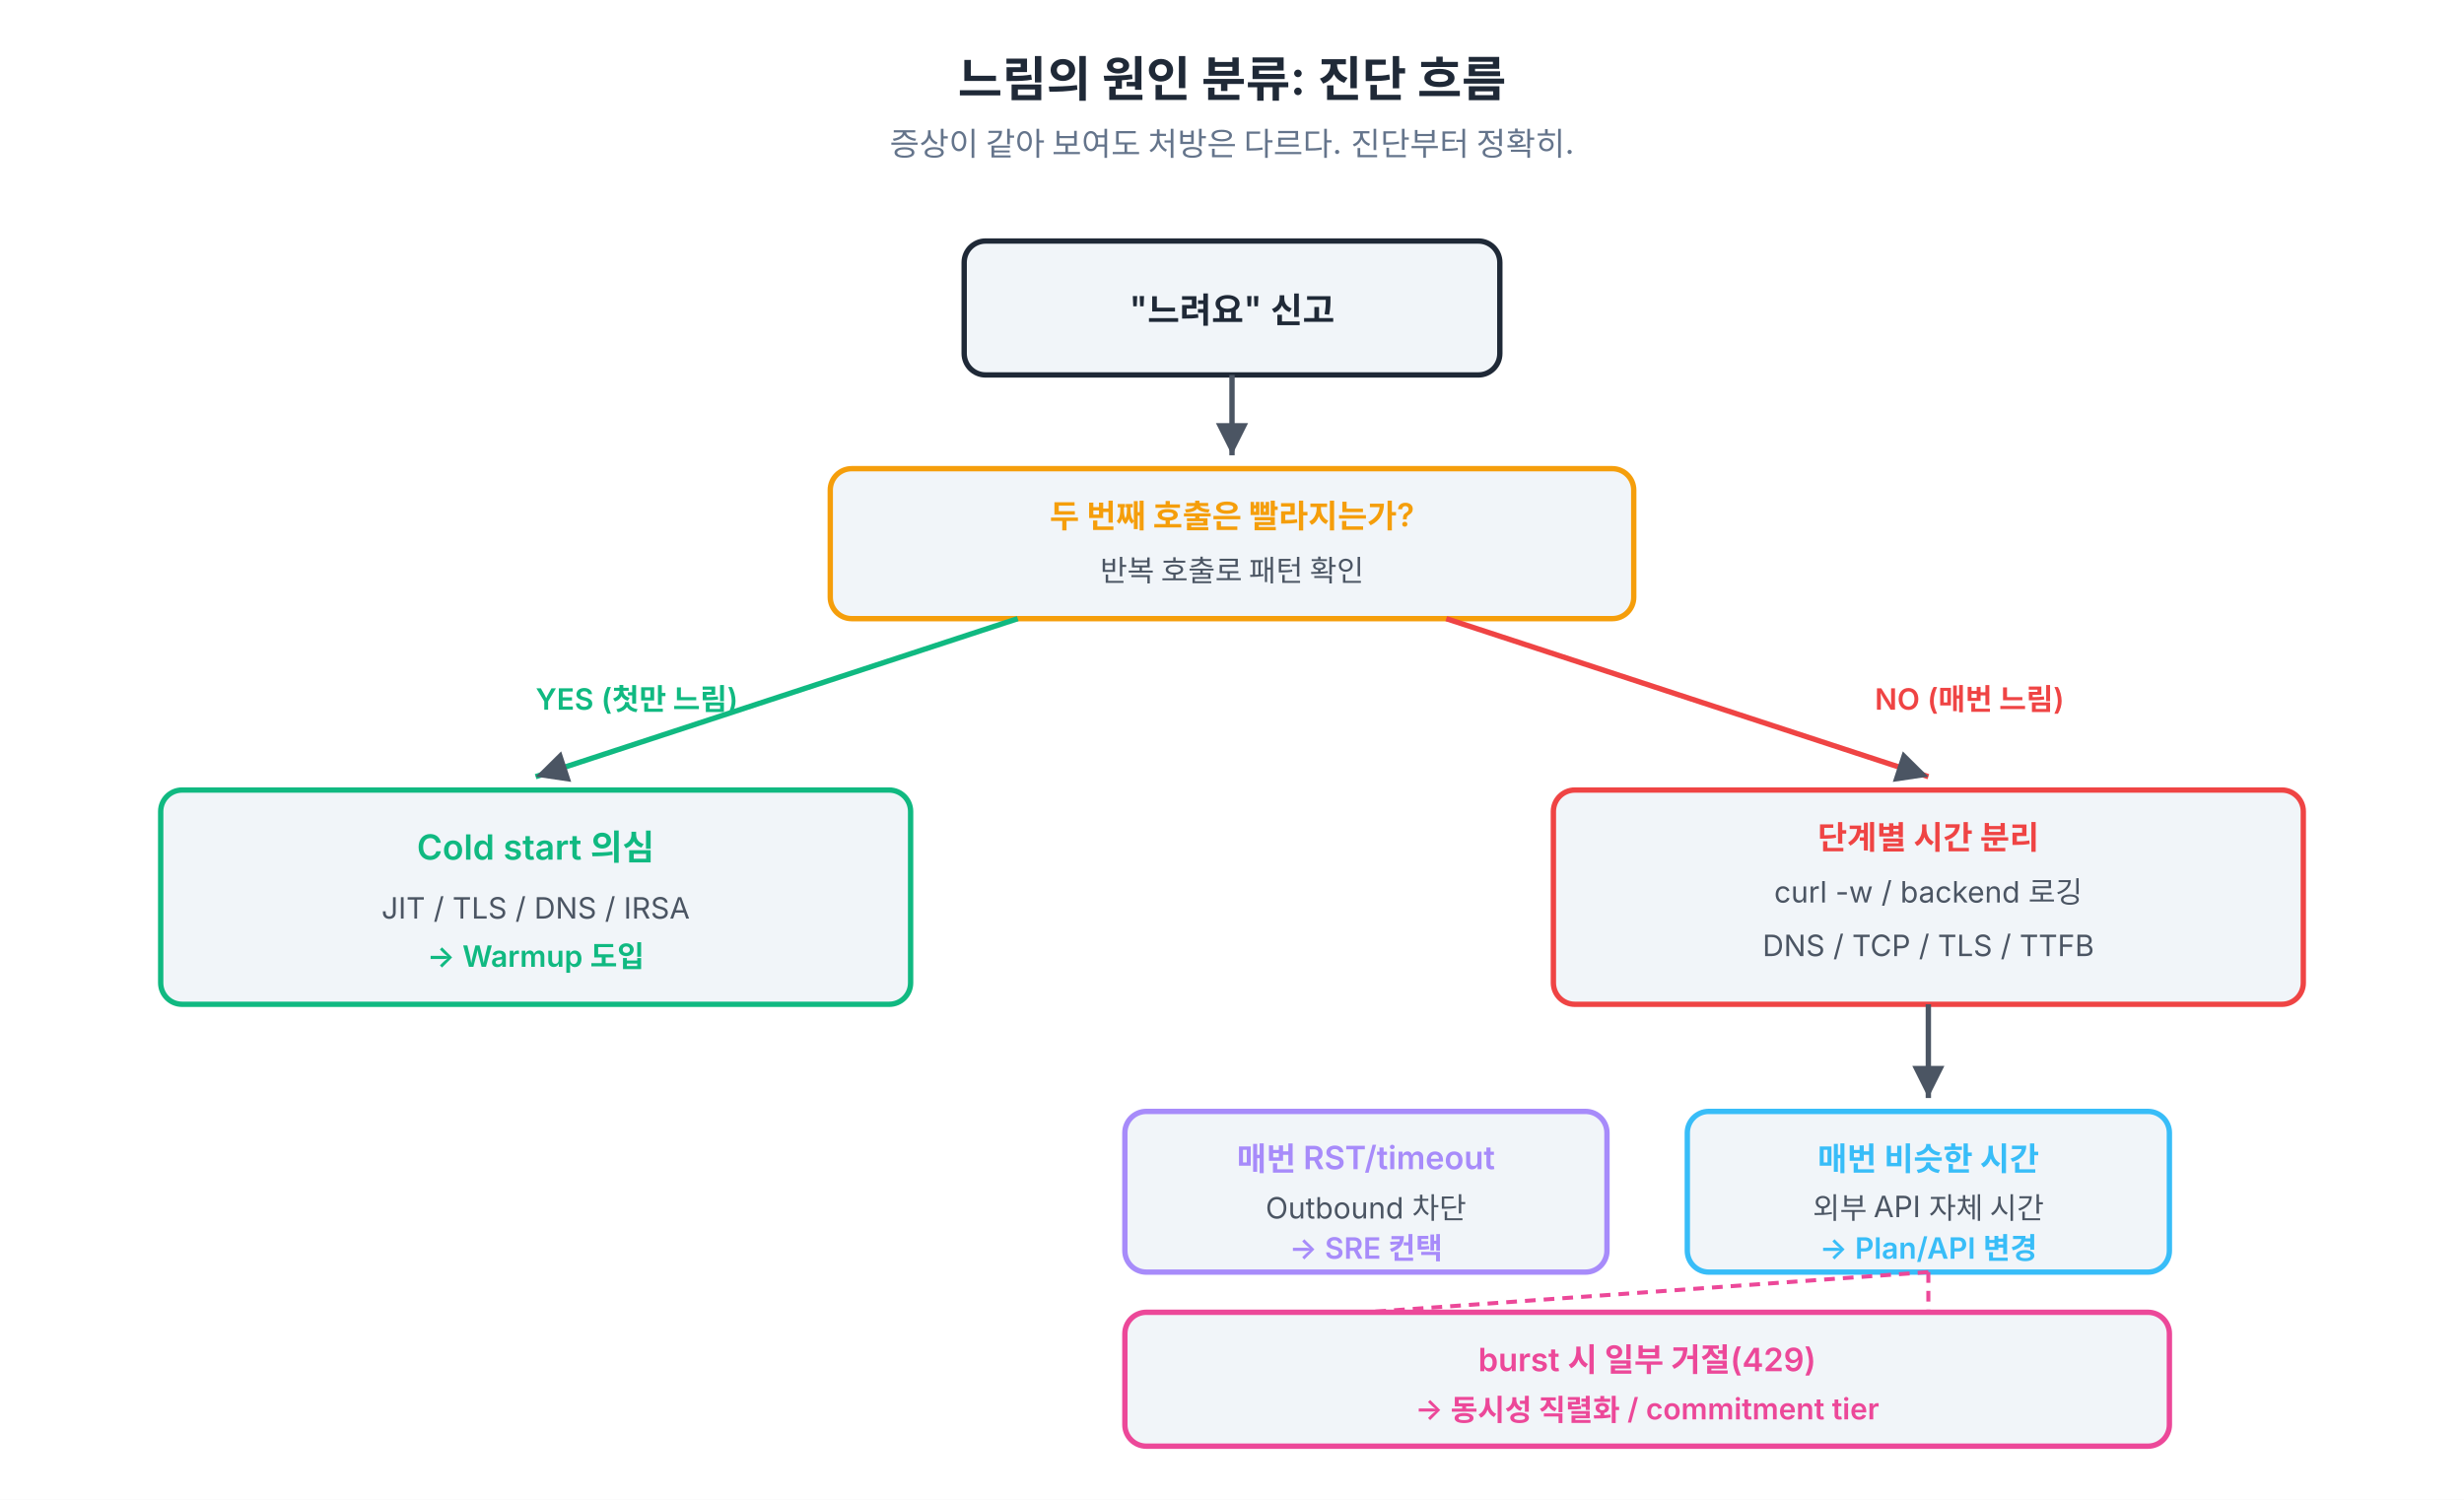
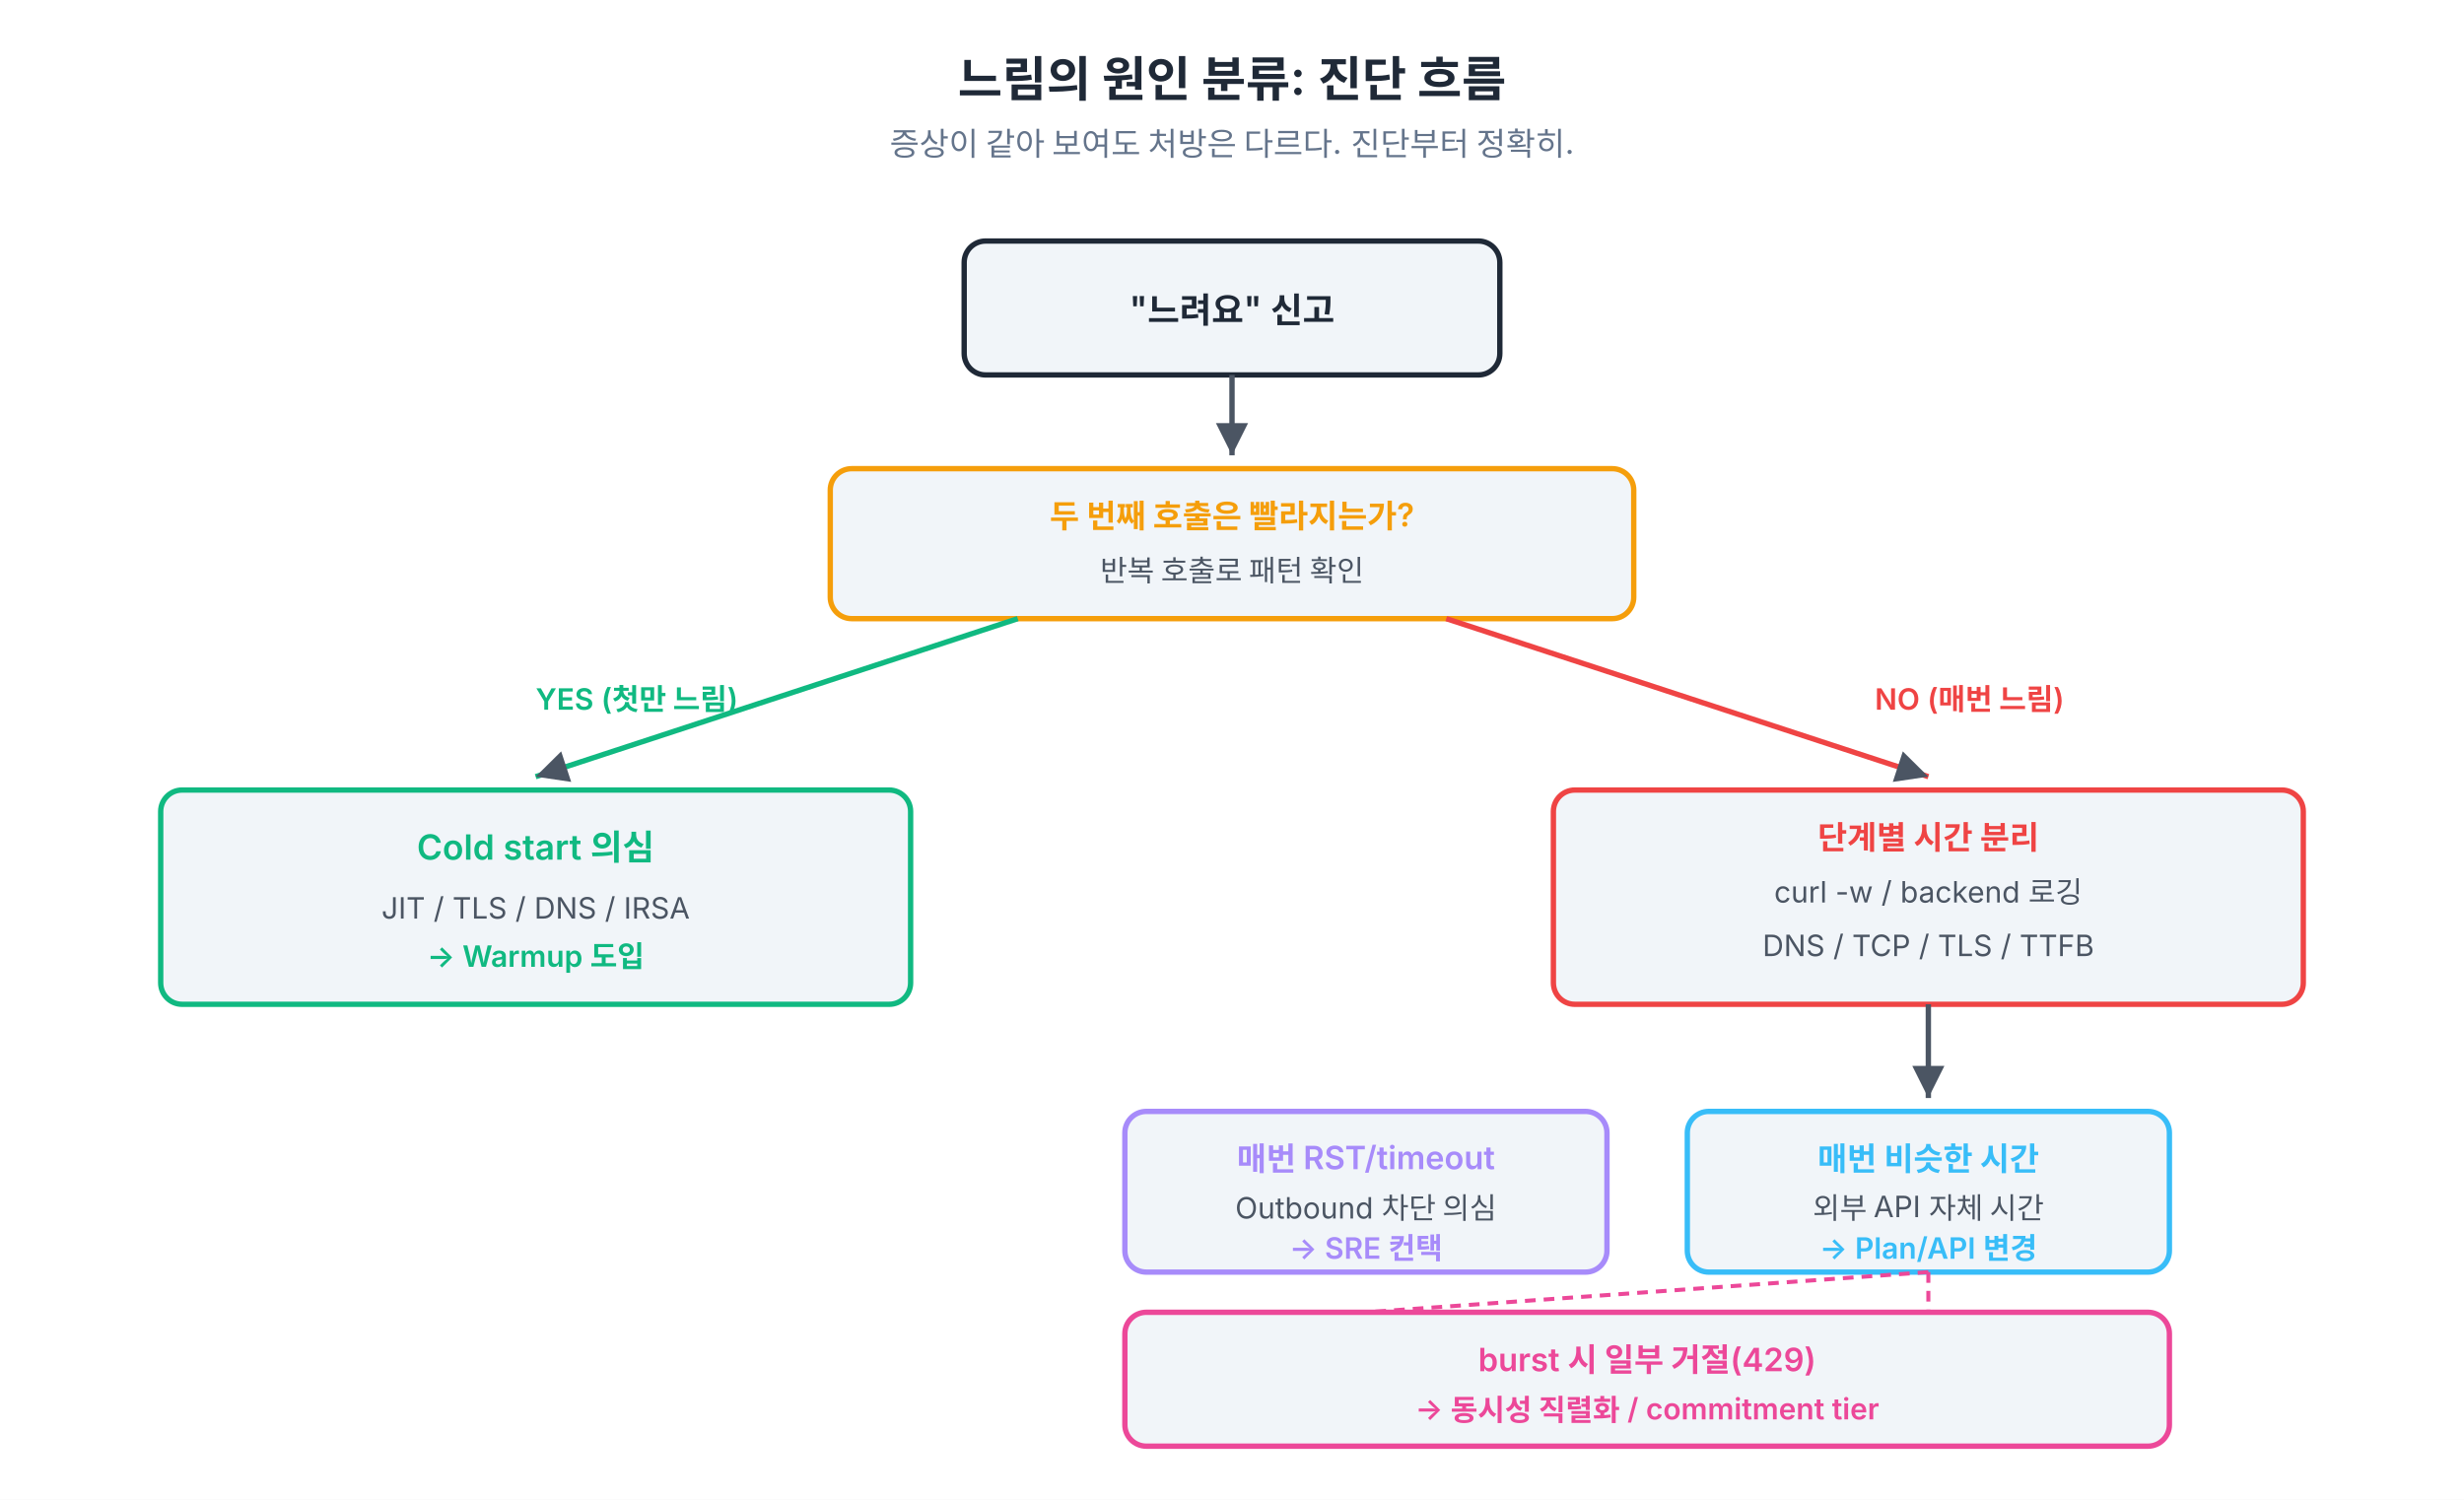
<svg xmlns="http://www.w3.org/2000/svg" viewBox="0 0 920 560" font-family="system-ui, -apple-system, sans-serif">
  <rect width="920" height="560" fill="#ffffff" />
  <text x="460" y="36" fill="#1f2937" font-size="18" font-weight="600" text-anchor="middle">느림의 원인 분류: 진단 흐름</text>
  <text x="460" y="58" fill="#64748b" font-size="12" text-anchor="middle">증상이 같아 보여도 처방은 다르다. 진단부터 정확히.</text>
  <defs>
    <marker id="diagarr" viewBox="0 0 10 10" refX="10" refY="5" markerWidth="6" markerHeight="6" orient="auto">
      <path d="M 0 0 L 10 5 L 0 10 z" fill="#4b5563" />
    </marker>
  </defs>
  <g transform="translate(360, 90)">
    <rect x="0" y="0" width="200" height="50" rx="8" fill="#f1f5f9" stroke="#1f2937" stroke-width="2" />
    <text x="100" y="30" fill="#1f2937" font-size="13" font-weight="600" text-anchor="middle">"느려요" 신고</text>
  </g>
  <line x1="460" y1="140" x2="460" y2="170" stroke="#4b5563" stroke-width="2" marker-end="url(#diagarr)" />
  <g transform="translate(310, 175)">
    <rect x="0" y="0" width="300" height="56" rx="8" fill="#f1f5f9" stroke="#f59e0b" stroke-width="2" />
    <text x="150" y="22" fill="#f59e0b" font-size="12" font-weight="600" text-anchor="middle">두 번째 호출은 빨라지는가?</text>
    <text x="150" y="42" fill="#4b5563" font-size="11" text-anchor="middle">반복 호출로 패턴 확인</text>
  </g>
  <text x="200" y="265" fill="#10b981" font-size="11" font-weight="600">YES (첫만 느림)</text>
  <text x="700" y="265" fill="#ef4444" font-size="11" font-weight="600">NO (매번 느림)</text>
  <line x1="380" y1="231" x2="200" y2="290" stroke="#10b981" stroke-width="2" marker-end="url(#diagarr)" />
  <line x1="540" y1="231" x2="720" y2="290" stroke="#ef4444" stroke-width="2" marker-end="url(#diagarr)" />
  <g transform="translate(60, 295)">
    <rect x="0" y="0" width="280" height="80" rx="8" fill="#f1f5f9" stroke="#10b981" stroke-width="2" />
    <text x="140" y="26" fill="#10b981" font-size="13" font-weight="600" text-anchor="middle">Cold start 의심</text>
    <text x="140" y="48" fill="#4b5563" font-size="11" text-anchor="middle">JIT / TLS / DNS / IRSA</text>
    <text x="140" y="66" fill="#10b981" font-size="11" font-weight="600" text-anchor="middle">→ Warmup 도입</text>
  </g>
  <g transform="translate(580, 295)">
    <rect x="0" y="0" width="280" height="80" rx="8" fill="#f1f5f9" stroke="#ef4444" stroke-width="2" />
    <text x="140" y="22" fill="#ef4444" font-size="12" font-weight="600" text-anchor="middle">단계별 시간 분리</text>
    <text x="140" y="42" fill="#4b5563" font-size="11" text-anchor="middle">curl -w / backend 로깅</text>
    <text x="140" y="62" fill="#4b5563" font-size="11" text-anchor="middle">DNS / TCP / TLS / TTFB</text>
  </g>
  <line x1="720" y1="375" x2="720" y2="410" stroke="#4b5563" stroke-width="2" marker-end="url(#diagarr)" />
  <g transform="translate(420, 415)">
    <rect x="0" y="0" width="180" height="60" rx="8" fill="#f1f5f9" stroke="#a78bfa" stroke-width="2" />
    <text x="90" y="22" fill="#a78bfa" font-size="12" font-weight="600" text-anchor="middle">매번 RST/timeout</text>
-     <text x="90" y="40" fill="#4b5563" font-size="11" text-anchor="middle">Outbound 차단</text>
+     <text x="90" y="40" fill="#4b5563" font-size="11" text-anchor="middle">Outbound 차단 의심</text>
    <text x="90" y="55" fill="#a78bfa" font-size="11" font-weight="600" text-anchor="middle">→ SRE 컨택</text>
  </g>
  <g transform="translate(630, 415)">
    <rect x="0" y="0" width="180" height="60" rx="8" fill="#f1f5f9" stroke="#38bdf8" stroke-width="2" />
    <text x="90" y="22" fill="#38bdf8" font-size="12" font-weight="600" text-anchor="middle">매번 비슷한 시간</text>
    <text x="90" y="40" fill="#4b5563" font-size="11" text-anchor="middle">외부 API 자체 시간</text>
    <text x="90" y="55" fill="#38bdf8" font-size="11" font-weight="600" text-anchor="middle">→ Plan/API 변경</text>
  </g>
  <g transform="translate(420, 490)">
    <rect x="0" y="0" width="390" height="50" rx="8" fill="#f1f5f9" stroke="#ec4899" stroke-width="2" />
    <text x="195" y="22" fill="#ec4899" font-size="12" font-weight="600" text-anchor="middle">burst 시 일부 거절(429)</text>
    <text x="195" y="40" fill="#ec4899" font-size="11" font-weight="600" text-anchor="middle">→ 동시성 직렬화 / commitment tier</text>
  </g>
  <line x1="720" y1="475" x2="510" y2="490" stroke="#ec4899" stroke-width="1.5" stroke-dasharray="4 3" />
  <line x1="720" y1="475" x2="720" y2="490" stroke="#ec4899" stroke-width="1.5" stroke-dasharray="4 3" />
</svg>
